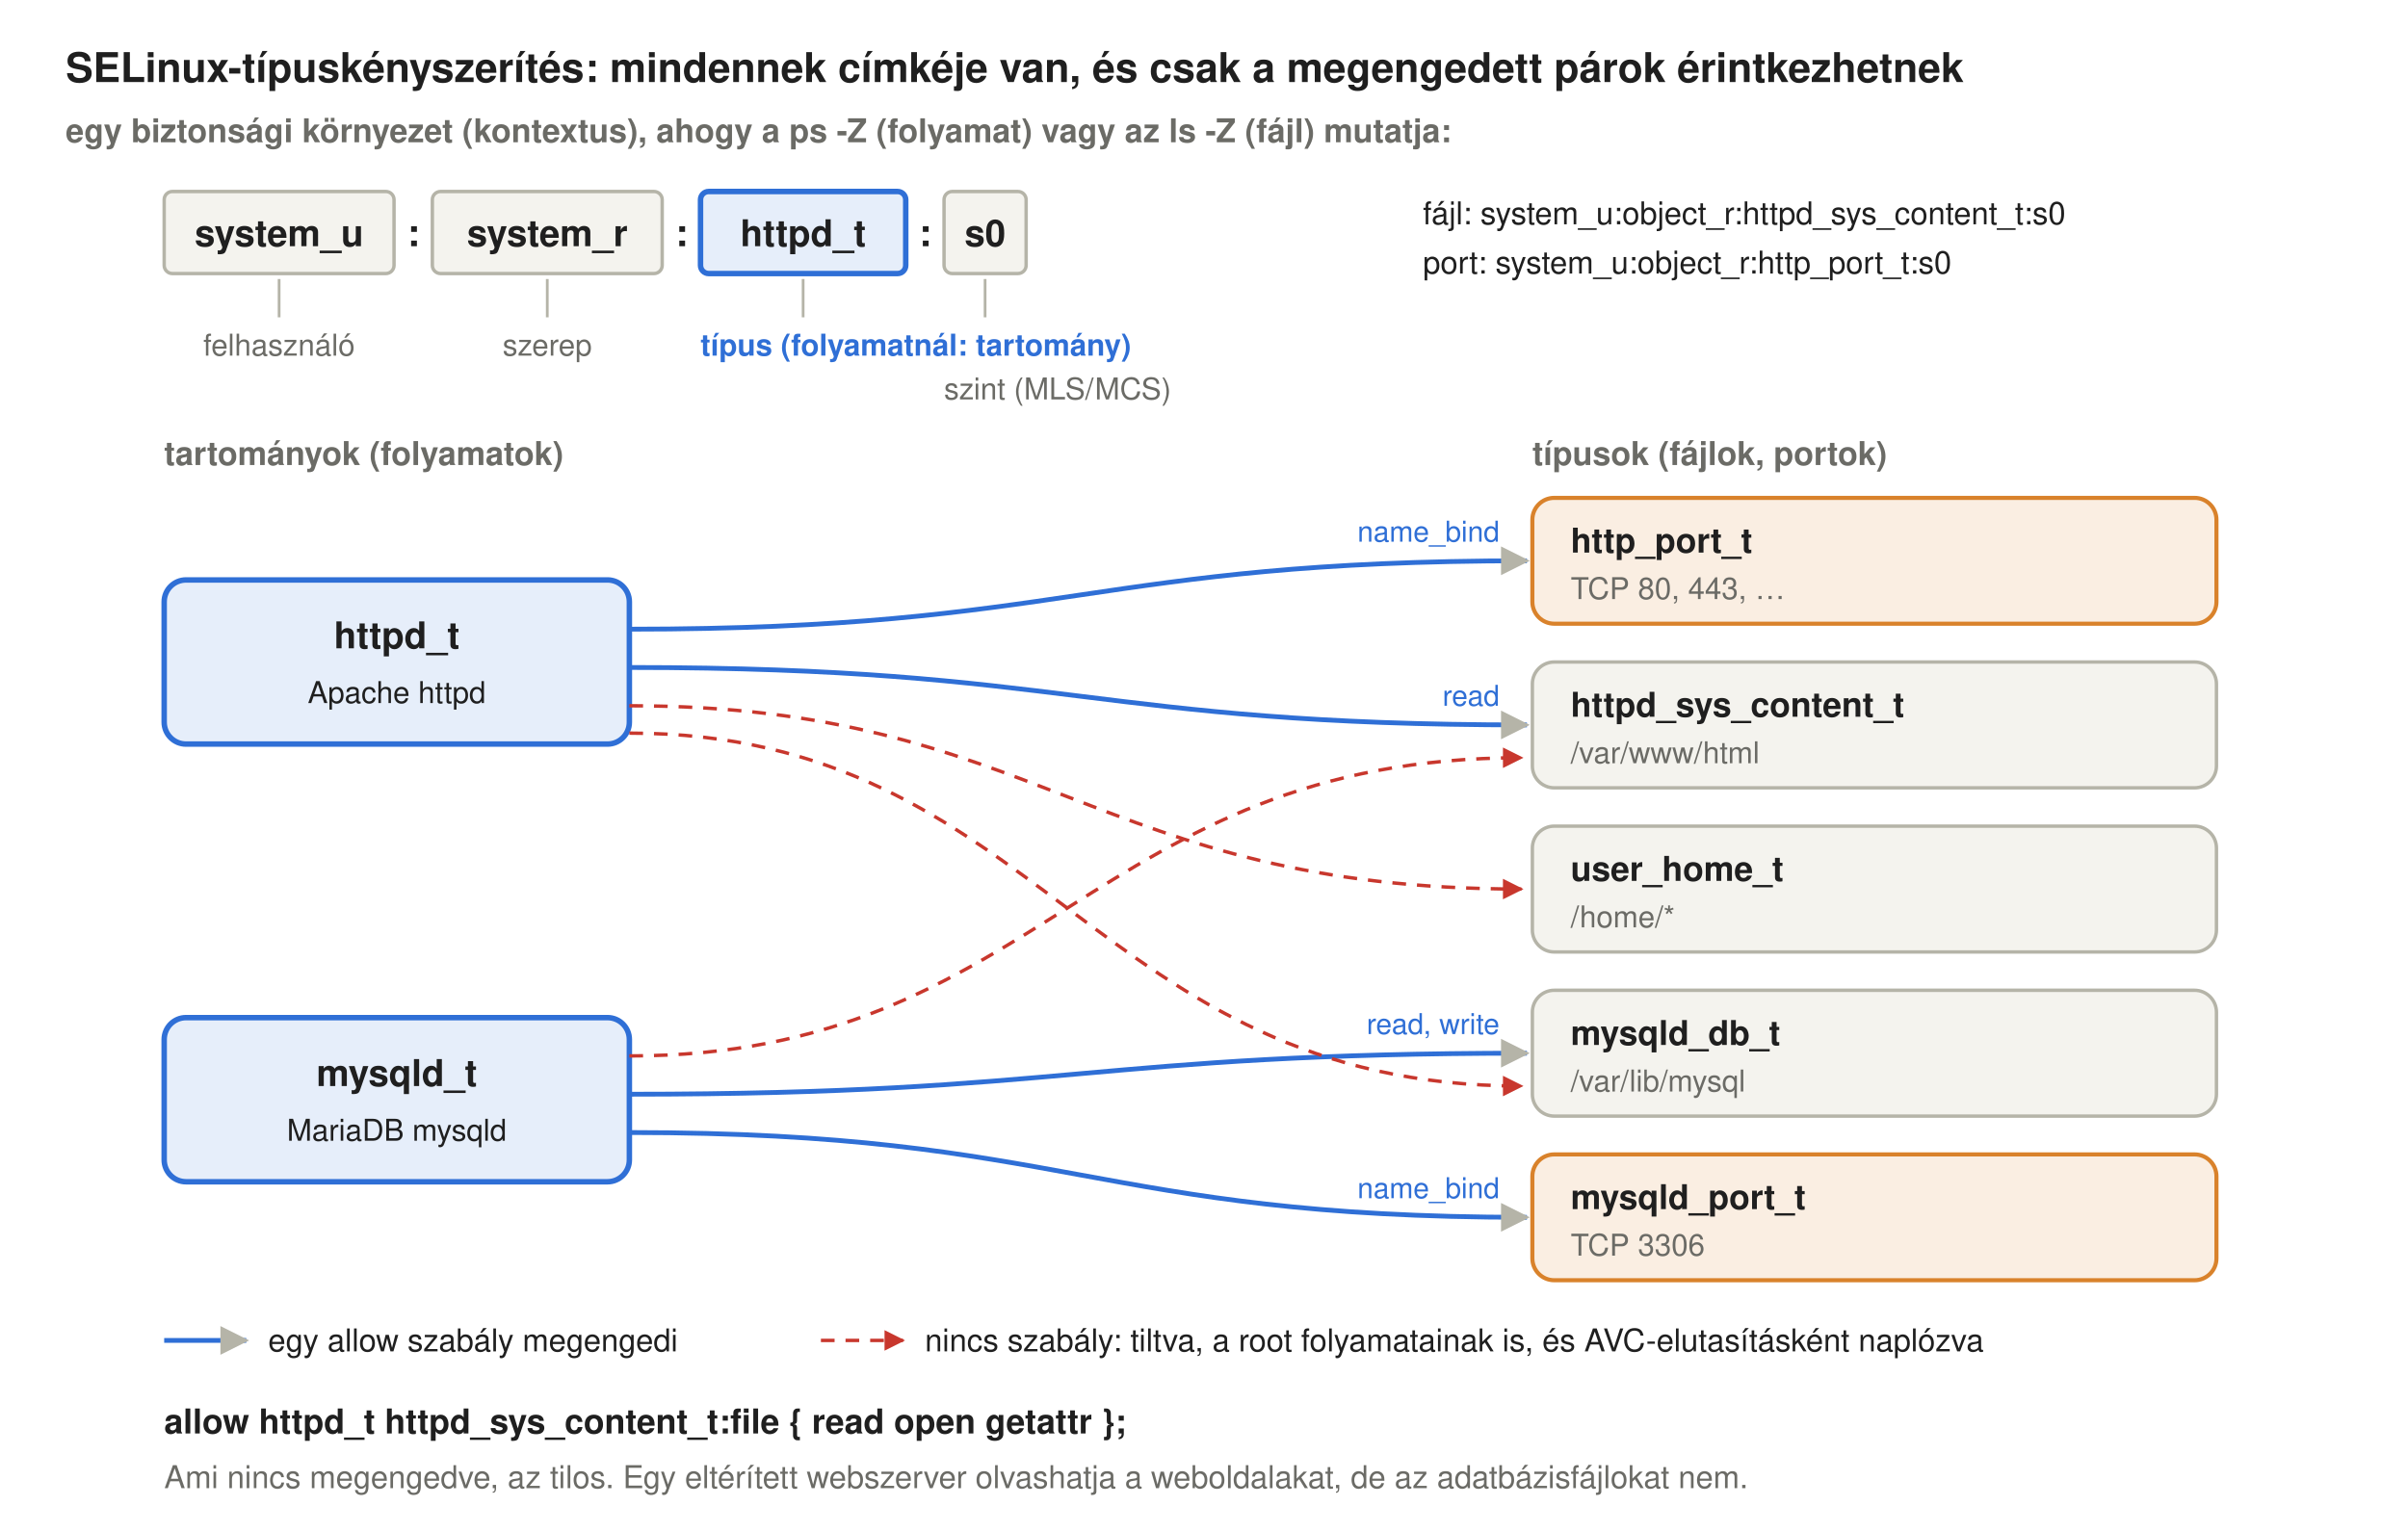
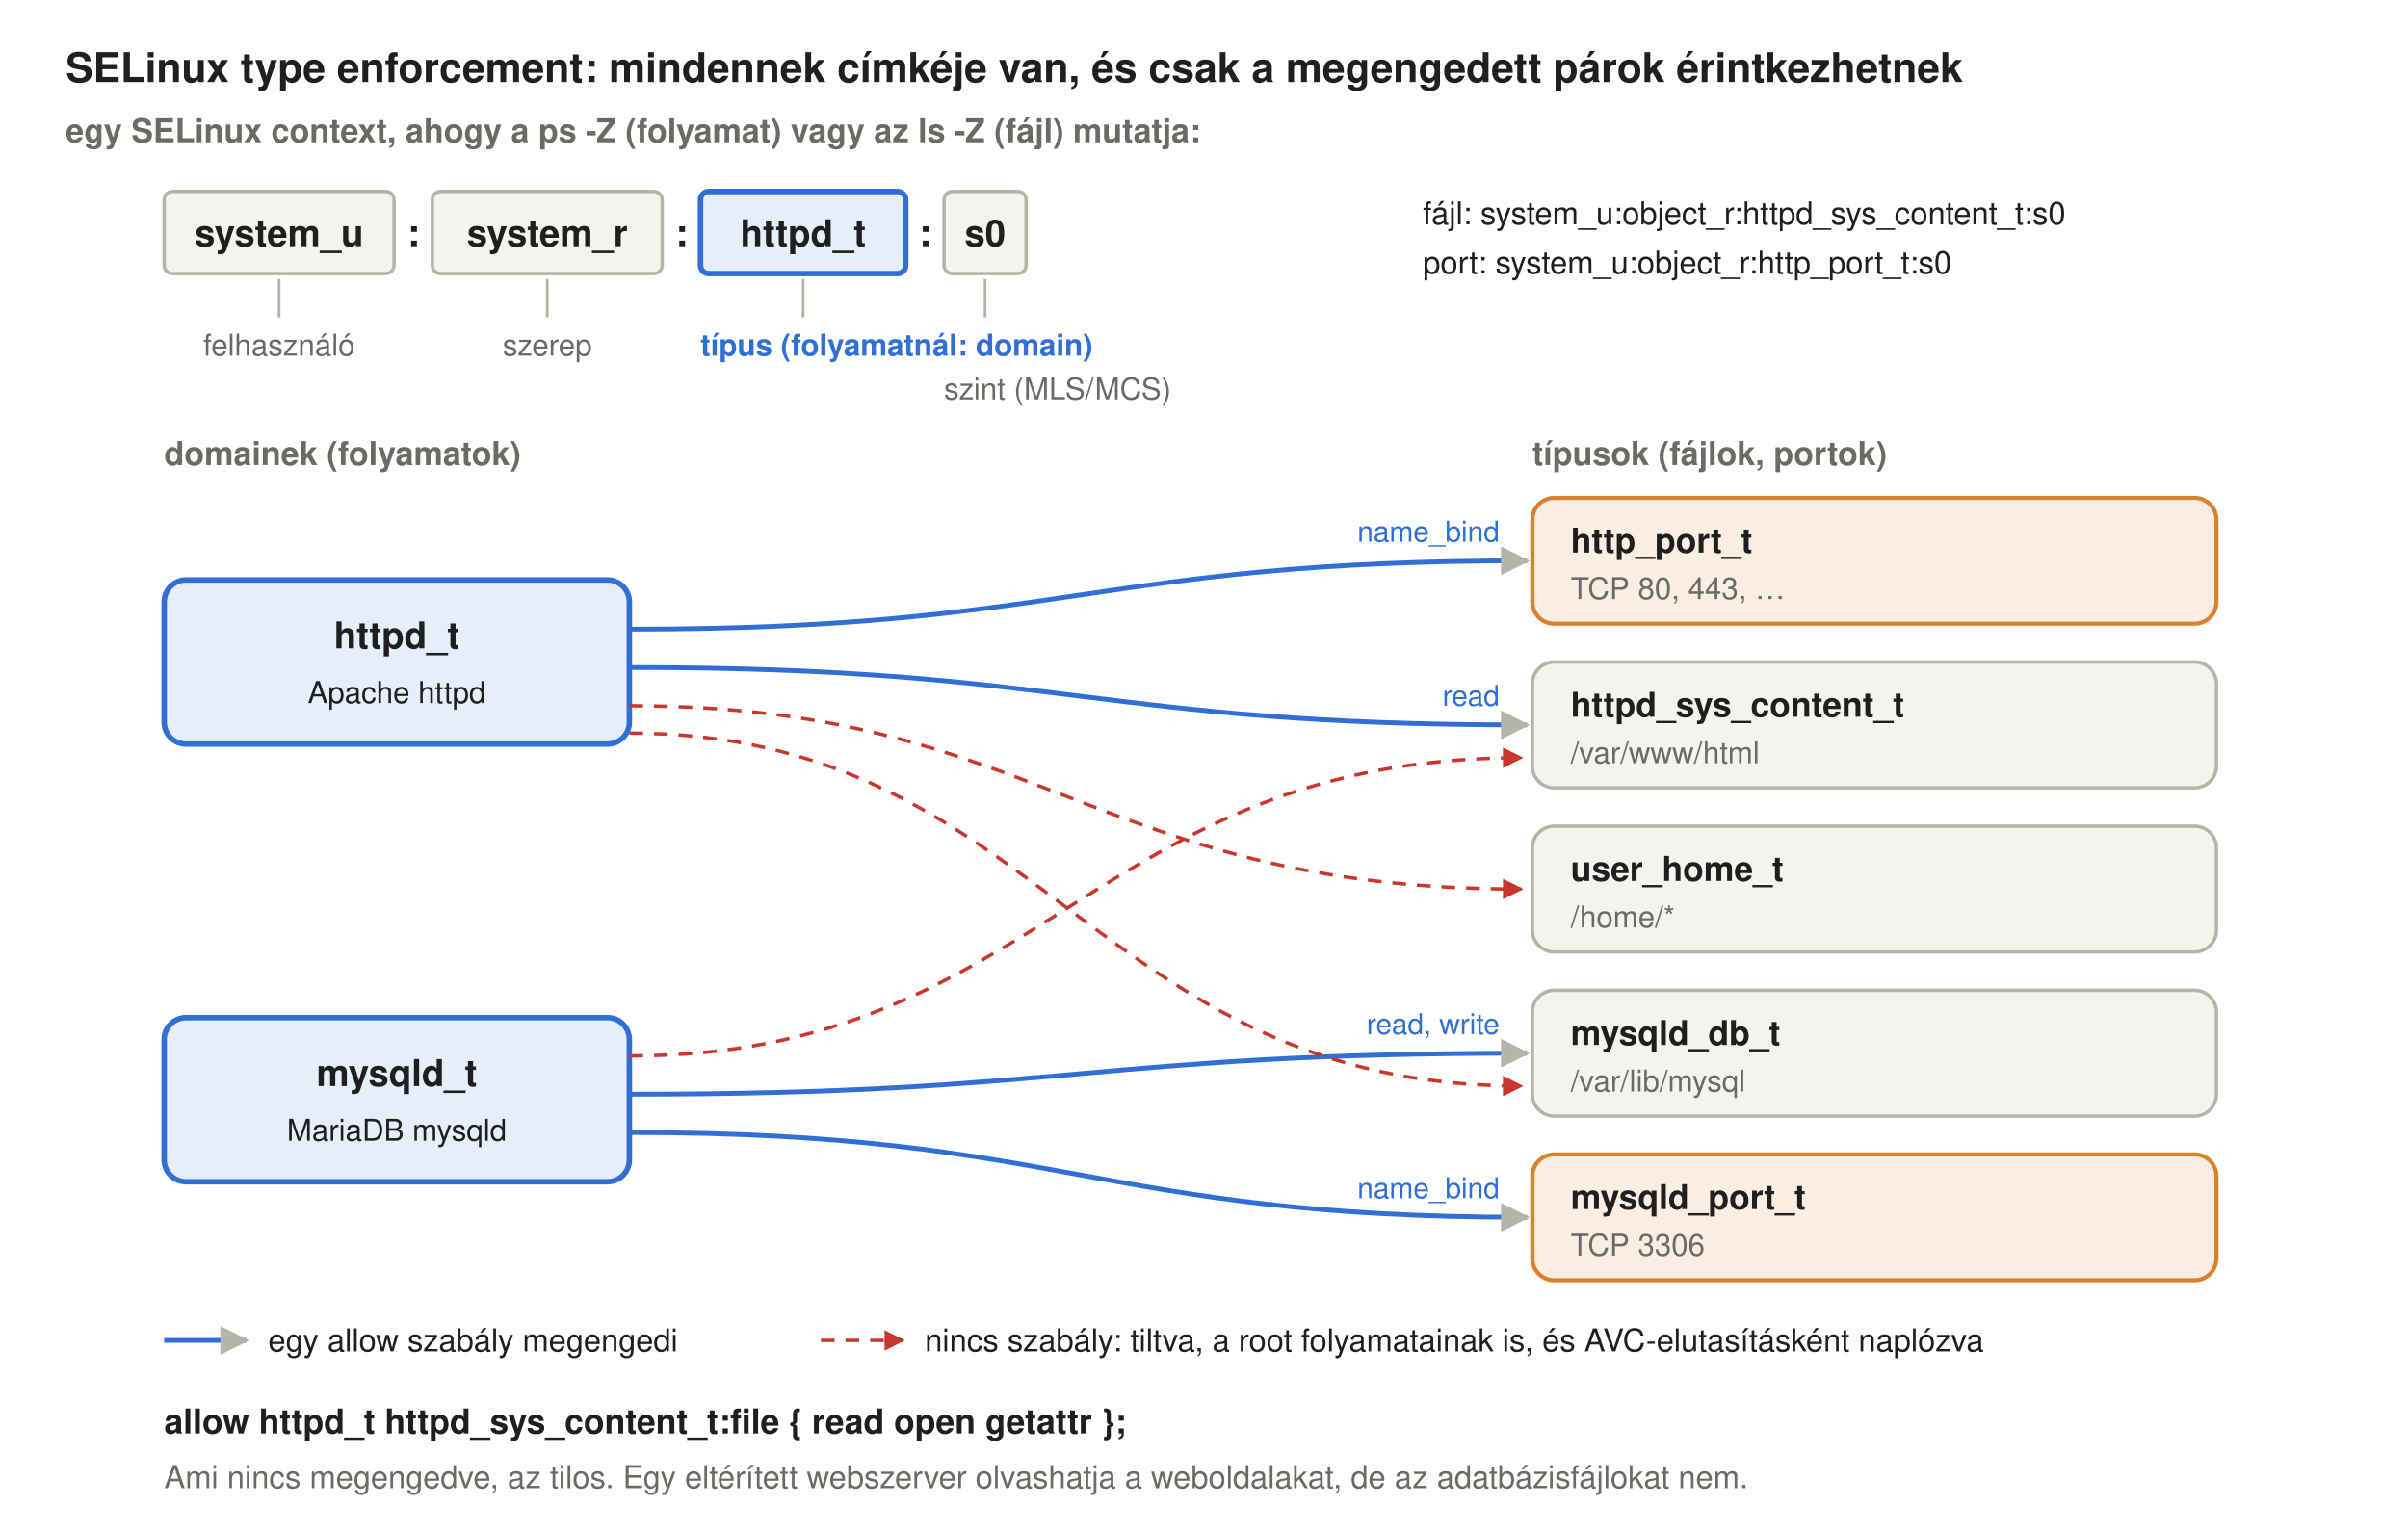
- <svg xmlns="http://www.w3.org/2000/svg" viewBox="0 0 880 560" width="880" height="560" role="img" aria-label="SELinux-típuskényszerítés: mindennek címkéje van, és csak a megengedett párok érintkezhetnek">
+ <svg xmlns="http://www.w3.org/2000/svg" viewBox="0 0 880 560" width="880" height="560" role="img" aria-label="SELinux type enforcement: mindennek címkéje van, és csak a megengedett párok érintkezhetnek">
  <style>
  .ink{fill:#1f1f1f}.quiet{fill:#6b6b66}.edge{stroke:#b5b4a8}.edgef{fill:#b5b4a8}
  .grid{stroke:#e3e2da}.acc{stroke:#2f6fd6}.accf{fill:#2f6fd6;fill-opacity:.12}.acct{fill:#2f6fd6}
  .c2{fill:#d9822b}.c2s{stroke:#d9822b}.c2f{fill:#d9822b;fill-opacity:.14}.tint{fill:#f4f3ee}
  .bad{fill:#c8372d}.bads{stroke:#c8372d}.badf{fill:#c8372d;fill-opacity:.14}
  text{font-family:-apple-system,BlinkMacSystemFont,'Segoe UI',Helvetica,Arial,sans-serif}
  @media (prefers-color-scheme: dark){
    .ink{fill:#e8e8e3}.quiet{fill:#a3a39c}.edge{stroke:#6f6e66}.edgef{fill:#6f6e66}
    .grid{stroke:#3a3a35}.acc{stroke:#5b93ef}.accf{fill:#5b93ef;fill-opacity:.18}.acct{fill:#7aa9f5}
    .c2{fill:#eb9a4b}.c2s{stroke:#eb9a4b}.c2f{fill:#eb9a4b;fill-opacity:.2}.tint{fill:#22221f}
    .bad{fill:#ff7b70}.bads{stroke:#ff7b70}.badf{fill:#ff7b70;fill-opacity:.2}
  }
</style>
-   <text x="24" y="30" font-size="15" font-weight="600" class="ink" text-anchor="start">SELinux-típuskényszerítés: mindennek címkéje van, és csak a megengedett párok érintkezhetnek</text>
+   <text x="24" y="30" font-size="15" font-weight="600" class="ink" text-anchor="start">SELinux type enforcement: mindennek címkéje van, és csak a megengedett párok érintkezhetnek</text>
  <marker id="a5" viewBox="0 0 10 10" refX="9" refY="5" markerWidth="6" markerHeight="6" orient="auto-start-reverse">
    <path d="M0 0L10 5L0 10z" class="edgef" />
  </marker>
  <marker id="a5b" viewBox="0 0 10 10" refX="9" refY="5" markerWidth="6" markerHeight="6" orient="auto-start-reverse">
    <path d="M0 0L10 5L0 10z" class="bad" />
  </marker>
-   <text x="24" y="52" font-size="12" font-weight="600" class="quiet" text-anchor="start">egy biztonsági környezet (kontextus), ahogy a ps -Z (folyamat) vagy az ls -Z (fájl) mutatja:</text>
+   <text x="24" y="52" font-size="12" font-weight="600" class="quiet" text-anchor="start">egy SELinux context, ahogy a ps -Z (folyamat) vagy az ls -Z (fájl) mutatja:</text>
  <rect x="60" y="70" width="84" height="30" rx="3" class="tint" />
  <rect x="60" y="70" width="84" height="30" rx="3" fill="none" class="edge" stroke-width="1.25" />
  <text x="102.0" y="90" font-size="13.5" font-weight="600" class="ink" text-anchor="middle">system_u</text>
  <text x="151" y="90" font-size="14" font-weight="600" class="ink" text-anchor="middle">:</text>
  <rect x="158" y="70" width="84" height="30" rx="3" class="tint" />
  <rect x="158" y="70" width="84" height="30" rx="3" fill="none" class="edge" stroke-width="1.25" />
  <text x="200.0" y="90" font-size="13.5" font-weight="600" class="ink" text-anchor="middle">system_r</text>
  <text x="249" y="90" font-size="14" font-weight="600" class="ink" text-anchor="middle">:</text>
  <rect x="256" y="70" width="75" height="30" rx="3" class="accf" />
  <rect x="256" y="70" width="75" height="30" rx="3" fill="none" class="acc" stroke-width="2" />
  <text x="293.5" y="90" font-size="13.5" font-weight="600" class="ink" text-anchor="middle">httpd_t</text>
  <text x="338" y="90" font-size="14" font-weight="600" class="ink" text-anchor="middle">:</text>
  <rect x="345" y="70" width="30" height="30" rx="3" class="tint" />
  <rect x="345" y="70" width="30" height="30" rx="3" fill="none" class="edge" stroke-width="1.25" />
  <text x="360.0" y="90" font-size="13.5" font-weight="600" class="ink" text-anchor="middle">s0</text>
  <path d="M102.0 102V116" fill="none" class="edge" stroke-width="1" />
  <text x="102.0" y="130" font-size="11" font-weight="400" class="quiet" text-anchor="middle">felhasználó</text>
  <path d="M200.0 102V116" fill="none" class="edge" stroke-width="1" />
  <text x="200.0" y="130" font-size="11" font-weight="400" class="quiet" text-anchor="middle">szerep</text>
  <path d="M293.5 102V116" fill="none" class="edge" stroke-width="1" />
-   <text x="256" y="130" font-size="11" font-weight="600" class="acct" text-anchor="start">típus (folyamatnál: tartomány)</text>
+   <text x="256" y="130" font-size="11" font-weight="600" class="acct" text-anchor="start">típus (folyamatnál: domain)</text>
  <path d="M360.0 102V116" fill="none" class="edge" stroke-width="1" />
  <text x="345" y="146" font-size="11" font-weight="400" class="quiet" text-anchor="start">szint (MLS/MCS)</text>
  <text x="520" y="82" font-size="11.5" font-weight="400" class="ink" text-anchor="start">fájl:  system_u:object_r:httpd_sys_content_t:s0</text>
  <text x="520" y="100" font-size="11.5" font-weight="400" class="ink" text-anchor="start">port:  system_u:object_r:http_port_t:s0</text>
-   <text x="60" y="170" font-size="12" font-weight="600" class="quiet" text-anchor="start">tartományok (folyamatok)</text>
+   <text x="60" y="170" font-size="12" font-weight="600" class="quiet" text-anchor="start">domainek (folyamatok)</text>
  <text x="560" y="170" font-size="12" font-weight="600" class="quiet" text-anchor="start">típusok (fájlok, portok)</text>
  <rect x="60" y="212" width="170" height="60" rx="8" class="accf" />
  <rect x="60" y="212" width="170" height="60" rx="8" fill="none" class="acc" stroke-width="2" />
  <text x="145" y="237" font-size="13.5" font-weight="600" class="ink" text-anchor="middle">httpd_t</text>
  <text x="145" y="257" font-size="11" font-weight="400" class="ink" text-anchor="middle">Apache httpd</text>
  <rect x="60" y="372" width="170" height="60" rx="8" class="accf" />
  <rect x="60" y="372" width="170" height="60" rx="8" fill="none" class="acc" stroke-width="2" />
  <text x="145" y="397" font-size="13.5" font-weight="600" class="ink" text-anchor="middle">mysqld_t</text>
  <text x="145" y="417" font-size="11" font-weight="400" class="ink" text-anchor="middle">MariaDB mysqld</text>
  <rect x="560" y="182" width="250" height="46" rx="8" class="c2f" />
  <rect x="560" y="182" width="250" height="46" rx="8" fill="none" class="c2s" stroke-width="1.5" />
  <text x="574" y="202" font-size="12.5" font-weight="600" class="ink" text-anchor="start">http_port_t</text>
  <text x="574" y="219" font-size="11" font-weight="400" class="quiet" text-anchor="start">TCP 80, 443, …</text>
  <rect x="560" y="242" width="250" height="46" rx="8" class="tint" />
  <rect x="560" y="242" width="250" height="46" rx="8" fill="none" class="edge" stroke-width="1.25" />
  <text x="574" y="262" font-size="12.5" font-weight="600" class="ink" text-anchor="start">httpd_sys_content_t</text>
  <text x="574" y="279" font-size="11" font-weight="400" class="quiet" text-anchor="start">/var/www/html</text>
  <rect x="560" y="302" width="250" height="46" rx="8" class="tint" />
  <rect x="560" y="302" width="250" height="46" rx="8" fill="none" class="edge" stroke-width="1.25" />
  <text x="574" y="322" font-size="12.5" font-weight="600" class="ink" text-anchor="start">user_home_t</text>
  <text x="574" y="339" font-size="11" font-weight="400" class="quiet" text-anchor="start">/home/*</text>
  <rect x="560" y="362" width="250" height="46" rx="8" class="tint" />
  <rect x="560" y="362" width="250" height="46" rx="8" fill="none" class="edge" stroke-width="1.25" />
  <text x="574" y="382" font-size="12.5" font-weight="600" class="ink" text-anchor="start">mysqld_db_t</text>
  <text x="574" y="399" font-size="11" font-weight="400" class="quiet" text-anchor="start">/var/lib/mysql</text>
  <rect x="560" y="422" width="250" height="46" rx="8" class="c2f" />
  <rect x="560" y="422" width="250" height="46" rx="8" fill="none" class="c2s" stroke-width="1.5" />
  <text x="574" y="442" font-size="12.5" font-weight="600" class="ink" text-anchor="start">mysqld_port_t</text>
  <text x="574" y="459" font-size="11" font-weight="400" class="quiet" text-anchor="start">TCP 3306</text>
  <path d="M230 230C390 230 400 205 558 205" fill="none" class="acc" stroke-width="1.75" marker-end="url(#a5)" />
  <path d="M230 244C390 244 400 265 558 265" fill="none" class="acc" stroke-width="1.75" marker-end="url(#a5)" />
  <path d="M230 400C390 400 400 385 558 385" fill="none" class="acc" stroke-width="1.75" marker-end="url(#a5)" />
  <path d="M230 414C390 414 400 445 558 445" fill="none" class="acc" stroke-width="1.75" marker-end="url(#a5)" />
  <text x="548" y="198" font-size="10.5" font-weight="400" class="acct" text-anchor="end">name_bind</text>
  <text x="548" y="258" font-size="10.5" font-weight="400" class="acct" text-anchor="end">read</text>
  <text x="548" y="378" font-size="10.5" font-weight="400" class="acct" text-anchor="end">read, write</text>
  <text x="548" y="438" font-size="10.5" font-weight="400" class="acct" text-anchor="end">name_bind</text>
  <path d="M230 258C380 258 400 325 556 325" fill="none" class="bads" stroke-width="1.25" marker-end="url(#a5b)" stroke-dasharray="5 4" />
  <path d="M230 268C380 268 400 397 556 397" fill="none" class="bads" stroke-width="1.25" marker-end="url(#a5b)" stroke-dasharray="5 4" />
  <path d="M230 386C380 386 400 277 556 277" fill="none" class="bads" stroke-width="1.25" marker-end="url(#a5b)" stroke-dasharray="5 4" />
  <path d="M60 490H90" fill="none" class="acc" stroke-width="1.75" marker-end="url(#a5)" />
  <text x="98" y="494" font-size="11.5" font-weight="400" class="ink" text-anchor="start">egy allow szabály megengedi</text>
  <path d="M300 490H330" fill="none" class="bads" stroke-width="1.25" marker-end="url(#a5b)" stroke-dasharray="5 4" />
  <text x="338" y="494" font-size="11.5" font-weight="400" class="ink" text-anchor="start">nincs szabály: tiltva, a root folyamatainak is, és AVC-elutasításként naplózva</text>
  <text x="60" y="524" font-size="12.5" font-weight="600" class="ink" text-anchor="start">allow httpd_t httpd_sys_content_t:file { read open getattr };</text>
  <text x="60" y="544" font-size="11.5" font-weight="400" class="quiet" text-anchor="start">Ami nincs megengedve, az tilos. Egy eltérített webszerver olvashatja a weboldalakat, de az adatbázisfájlokat nem.</text>
</svg>
